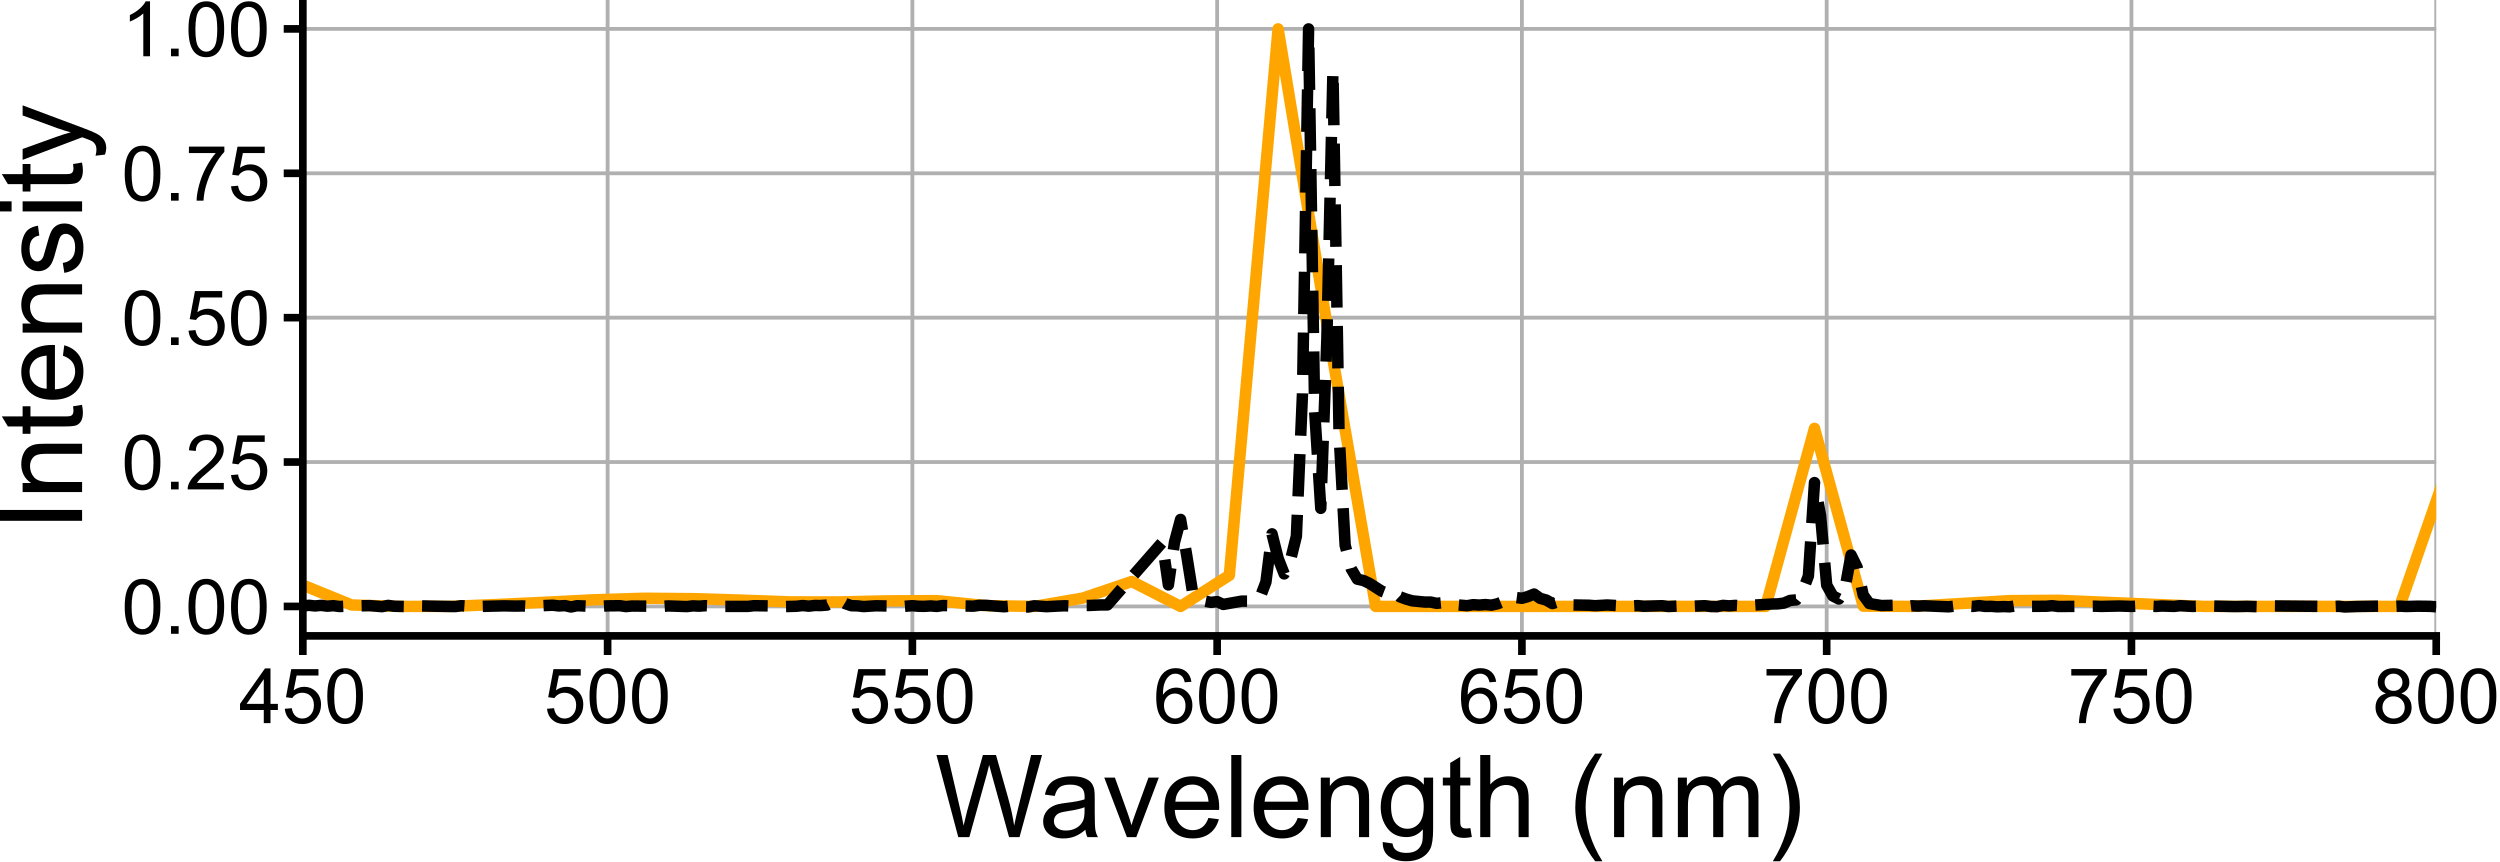
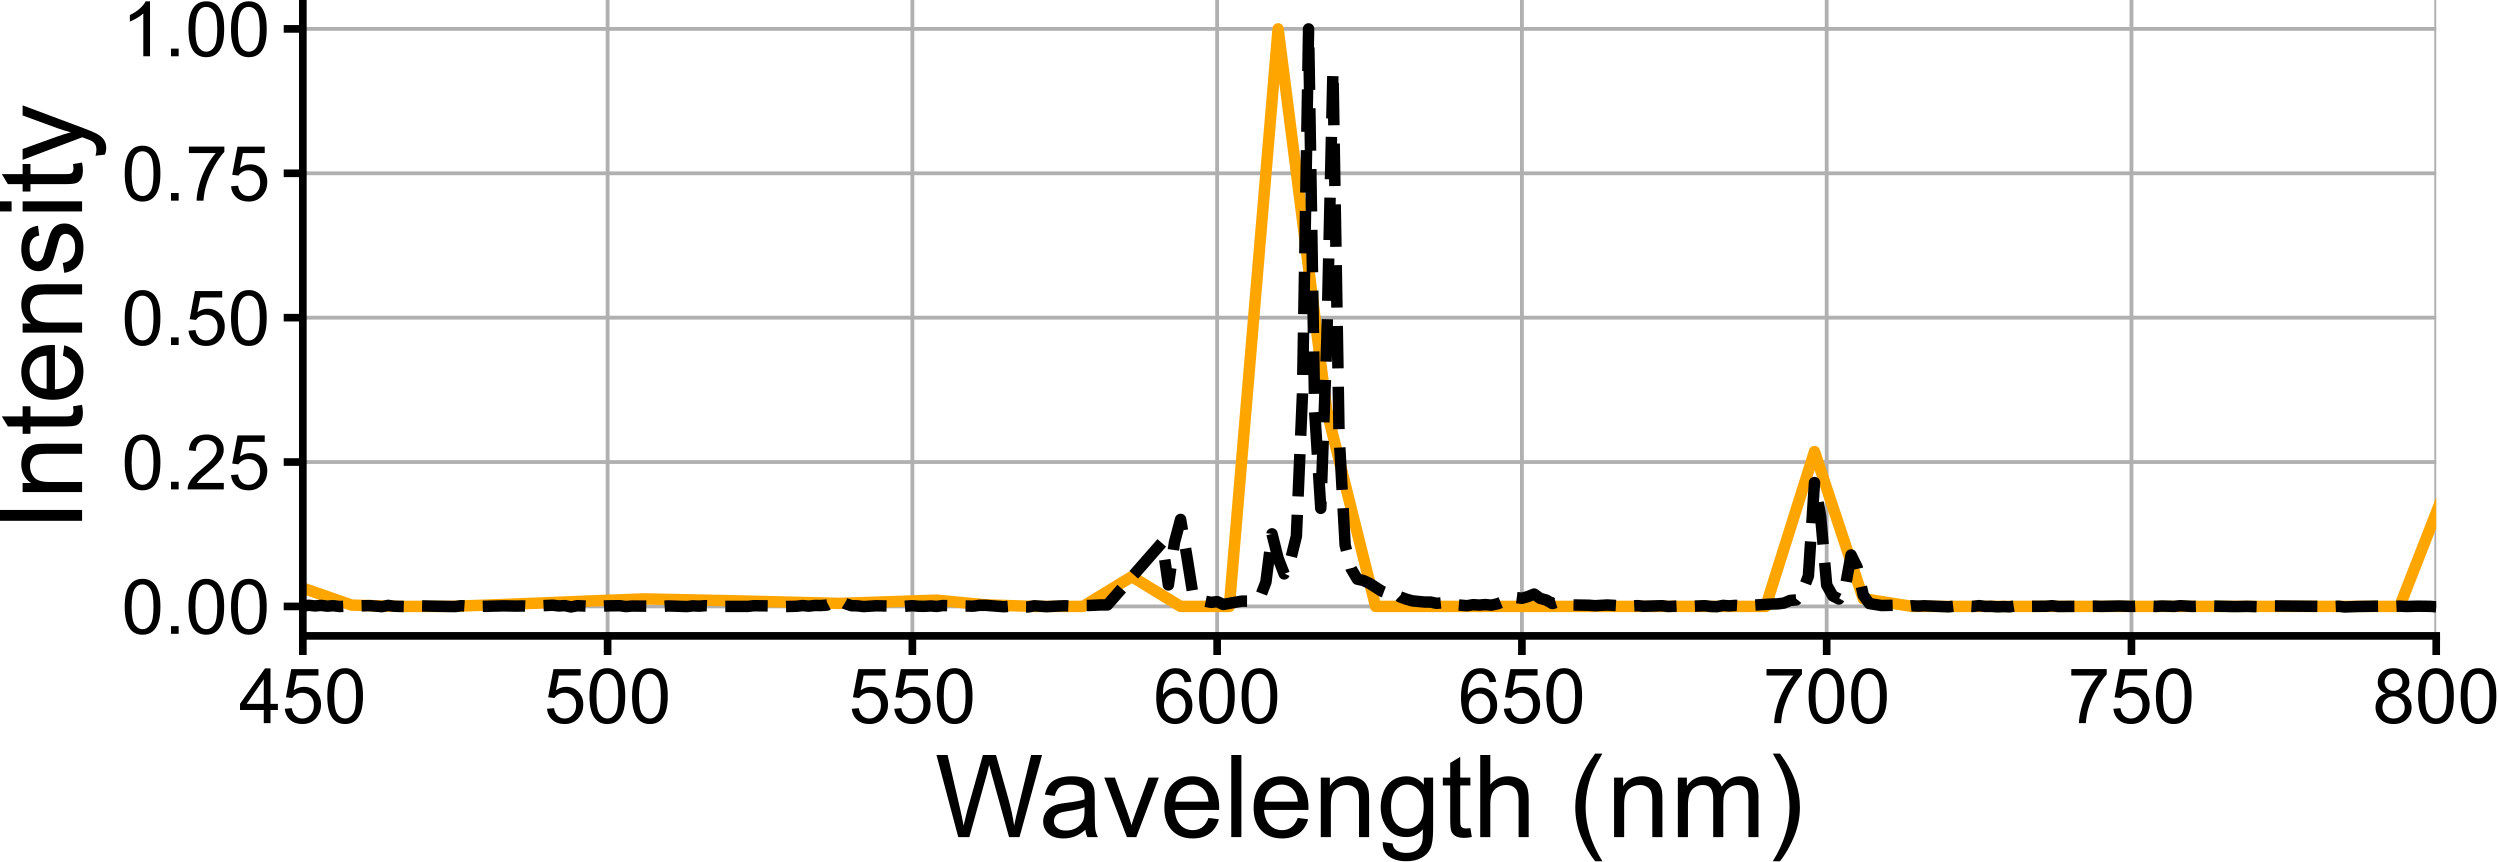
<svg xmlns="http://www.w3.org/2000/svg" xmlns:xlink="http://www.w3.org/1999/xlink" width="653.892pt" height="225.264pt" viewBox="0 0 653.892 225.264" version="1.1">
  <defs>
    <style type="text/css">*{stroke-linejoin: round; stroke-linecap: butt}</style>
  </defs>
  <g id="figure_1">
    <g id="patch_1">
      <path d="M 0 225.264  L 653.892 225.264  L 653.892 0  L 0 0  L 0 225.264  z " style="fill: none" />
    </g>
    <g id="axes_1">
      <g id="patch_2">
        <path d="M 79.209 166.32  L 637.209 166.32  L 637.209 0  L 79.209 0  L 79.209 166.32  z " style="fill: none" />
      </g>
      <g id="matplotlib.axis_1">
        <g id="xtick_1">
          <g id="line2d_1">
-             <path d="M 79.209 166.32  L 79.209 0  " clip-path="url(#p931c3be7c0)" style="fill: none; stroke: #b0b0b0; stroke-linecap: square" />
+             <path d="M 79.209 166.32  L 79.209 0  " clip-path="url(#p9543f2bf93)" style="fill: none; stroke: #b0b0b0; stroke-linecap: square" />
          </g>
          <g id="line2d_2">
            <defs>
-               <path id="m9db289b95d" d="M 0 0  L 0 5  " style="stroke: #000000; stroke-width: 2" />
+               <path id="m230156e167" d="M 0 0  L 0 5  " style="stroke: #000000; stroke-width: 2" />
            </defs>
            <g>
-               <use xlink:href="#m9db289b95d" x="79.209" y="166.32" style="stroke: #000000; stroke-width: 2" />
+               <use xlink:href="#m230156e167" x="79.209" y="166.32" style="stroke: #000000; stroke-width: 2" />
            </g>
          </g>
          <g id="text_1">
            <g transform="translate(62.52656 189.1356) scale(0.2 -0.2)">
              <defs>
                <path id="ArialMT-34" d="M 2069 0  L 2069 1097  L 81 1097  L 81 1613  L 2172 4581  L 2631 4581  L 2631 1613  L 3250 1613  L 3250 1097  L 2631 1097  L 2631 0  L 2069 0  z M 2069 1613  L 2069 3678  L 634 1613  L 2069 1613  z " transform="scale(0.015625)" />
                <path id="ArialMT-35" d="M 266 1200  L 856 1250  Q 922 819 1161 601  Q 1400 384 1738 384  Q 2144 384 2425 690  Q 2706 997 2706 1503  Q 2706 1984 2436 2262  Q 2166 2541 1728 2541  Q 1456 2541 1237 2417  Q 1019 2294 894 2097  L 366 2166  L 809 4519  L 3088 4519  L 3088 3981  L 1259 3981  L 1013 2750  Q 1425 3038 1878 3038  Q 2478 3038 2890 2622  Q 3303 2206 3303 1553  Q 3303 931 2941 478  Q 2500 -78 1738 -78  Q 1113 -78 717 272  Q 322 622 266 1200  z " transform="scale(0.015625)" />
                <path id="ArialMT-30" d="M 266 2259  Q 266 3072 433 3567  Q 600 4063 929 4331  Q 1259 4600 1759 4600  Q 2128 4600 2406 4451  Q 2684 4303 2865 4023  Q 3047 3744 3150 3342  Q 3253 2941 3253 2259  Q 3253 1453 3087 958  Q 2922 463 2592 192  Q 2263 -78 1759 -78  Q 1097 -78 719 397  Q 266 969 266 2259  z M 844 2259  Q 844 1131 1108 757  Q 1372 384 1759 384  Q 2147 384 2411 759  Q 2675 1134 2675 2259  Q 2675 3391 2411 3762  Q 2147 4134 1753 4134  Q 1366 4134 1134 3806  Q 844 3388 844 2259  z " transform="scale(0.015625)" />
              </defs>
              <use xlink:href="#ArialMT-34" />
              <use xlink:href="#ArialMT-35" x="55.615" />
              <use xlink:href="#ArialMT-30" x="111.23" />
            </g>
          </g>
        </g>
        <g id="xtick_2">
          <g id="line2d_3">
-             <path d="M 158.924 166.32  L 158.924 0  " clip-path="url(#p931c3be7c0)" style="fill: none; stroke: #b0b0b0; stroke-linecap: square" />
+             <path d="M 158.924 166.32  L 158.924 0  " clip-path="url(#p9543f2bf93)" style="fill: none; stroke: #b0b0b0; stroke-linecap: square" />
          </g>
          <g id="line2d_4">
            <g>
-               <use xlink:href="#m9db289b95d" x="158.924" y="166.32" style="stroke: #000000; stroke-width: 2" />
+               <use xlink:href="#m230156e167" x="158.924" y="166.32" style="stroke: #000000; stroke-width: 2" />
            </g>
          </g>
          <g id="text_2">
            <g transform="translate(142.2408 189.1356) scale(0.2 -0.2)">
              <use xlink:href="#ArialMT-35" />
              <use xlink:href="#ArialMT-30" x="55.615" />
              <use xlink:href="#ArialMT-30" x="111.23" />
            </g>
          </g>
        </g>
        <g id="xtick_3">
          <g id="line2d_5">
-             <path d="M 238.638 166.32  L 238.638 0  " clip-path="url(#p931c3be7c0)" style="fill: none; stroke: #b0b0b0; stroke-linecap: square" />
+             <path d="M 238.638 166.32  L 238.638 0  " clip-path="url(#p9543f2bf93)" style="fill: none; stroke: #b0b0b0; stroke-linecap: square" />
          </g>
          <g id="line2d_6">
            <g>
-               <use xlink:href="#m9db289b95d" x="238.638" y="166.32" style="stroke: #000000; stroke-width: 2" />
+               <use xlink:href="#m230156e167" x="238.638" y="166.32" style="stroke: #000000; stroke-width: 2" />
            </g>
          </g>
          <g id="text_3">
            <g transform="translate(221.9551 189.1356) scale(0.2 -0.2)">
              <use xlink:href="#ArialMT-35" />
              <use xlink:href="#ArialMT-35" x="55.615" />
              <use xlink:href="#ArialMT-30" x="111.23" />
            </g>
          </g>
        </g>
        <g id="xtick_4">
          <g id="line2d_7">
-             <path d="M 318.352 166.32  L 318.352 0  " clip-path="url(#p931c3be7c0)" style="fill: none; stroke: #b0b0b0; stroke-linecap: square" />
+             <path d="M 318.352 166.32  L 318.352 0  " clip-path="url(#p9543f2bf93)" style="fill: none; stroke: #b0b0b0; stroke-linecap: square" />
          </g>
          <g id="line2d_8">
            <g>
-               <use xlink:href="#m9db289b95d" x="318.352" y="166.32" style="stroke: #000000; stroke-width: 2" />
+               <use xlink:href="#m230156e167" x="318.352" y="166.32" style="stroke: #000000; stroke-width: 2" />
            </g>
          </g>
          <g id="text_4">
            <g transform="translate(301.6694 189.1356) scale(0.2 -0.2)">
              <defs>
                <path id="ArialMT-36" d="M 3184 3459  L 2625 3416  Q 2550 3747 2413 3897  Q 2184 4138 1850 4138  Q 1581 4138 1378 3988  Q 1113 3794 959 3422  Q 806 3050 800 2363  Q 1003 2672 1297 2822  Q 1591 2972 1913 2972  Q 2475 2972 2870 2558  Q 3266 2144 3266 1488  Q 3266 1056 3080 686  Q 2894 316 2569 119  Q 2244 -78 1831 -78  Q 1128 -78 684 439  Q 241 956 241 2144  Q 241 3472 731 4075  Q 1159 4600 1884 4600  Q 2425 4600 2770 4297  Q 3116 3994 3184 3459  z M 888 1484  Q 888 1194 1011 928  Q 1134 663 1356 523  Q 1578 384 1822 384  Q 2178 384 2434 671  Q 2691 959 2691 1453  Q 2691 1928 2437 2201  Q 2184 2475 1800 2475  Q 1419 2475 1153 2201  Q 888 1928 888 1484  z " transform="scale(0.015625)" />
              </defs>
              <use xlink:href="#ArialMT-36" />
              <use xlink:href="#ArialMT-30" x="55.615" />
              <use xlink:href="#ArialMT-30" x="111.23" />
            </g>
          </g>
        </g>
        <g id="xtick_5">
          <g id="line2d_9">
-             <path d="M 398.067 166.32  L 398.067 0  " clip-path="url(#p931c3be7c0)" style="fill: none; stroke: #b0b0b0; stroke-linecap: square" />
+             <path d="M 398.067 166.32  L 398.067 0  " clip-path="url(#p9543f2bf93)" style="fill: none; stroke: #b0b0b0; stroke-linecap: square" />
          </g>
          <g id="line2d_10">
            <g>
-               <use xlink:href="#m9db289b95d" x="398.067" y="166.32" style="stroke: #000000; stroke-width: 2" />
+               <use xlink:href="#m230156e167" x="398.067" y="166.32" style="stroke: #000000; stroke-width: 2" />
            </g>
          </g>
          <g id="text_5">
            <g transform="translate(381.3837 189.1356) scale(0.2 -0.2)">
              <use xlink:href="#ArialMT-36" />
              <use xlink:href="#ArialMT-35" x="55.615" />
              <use xlink:href="#ArialMT-30" x="111.23" />
            </g>
          </g>
        </g>
        <g id="xtick_6">
          <g id="line2d_11">
-             <path d="M 477.781 166.32  L 477.781 0  " clip-path="url(#p931c3be7c0)" style="fill: none; stroke: #b0b0b0; stroke-linecap: square" />
+             <path d="M 477.781 166.32  L 477.781 0  " clip-path="url(#p9543f2bf93)" style="fill: none; stroke: #b0b0b0; stroke-linecap: square" />
          </g>
          <g id="line2d_12">
            <g>
-               <use xlink:href="#m9db289b95d" x="477.781" y="166.32" style="stroke: #000000; stroke-width: 2" />
+               <use xlink:href="#m230156e167" x="477.781" y="166.32" style="stroke: #000000; stroke-width: 2" />
            </g>
          </g>
          <g id="text_6">
            <g transform="translate(461.098 189.1356) scale(0.2 -0.2)">
              <defs>
                <path id="ArialMT-37" d="M 303 3981  L 303 4522  L 3269 4522  L 3269 4084  Q 2831 3619 2401 2847  Q 1972 2075 1738 1259  Q 1569 684 1522 0  L 944 0  Q 953 541 1156 1306  Q 1359 2072 1739 2783  Q 2119 3494 2547 3981  L 303 3981  z " transform="scale(0.015625)" />
              </defs>
              <use xlink:href="#ArialMT-37" />
              <use xlink:href="#ArialMT-30" x="55.615" />
              <use xlink:href="#ArialMT-30" x="111.23" />
            </g>
          </g>
        </g>
        <g id="xtick_7">
          <g id="line2d_13">
-             <path d="M 557.495 166.32  L 557.495 0  " clip-path="url(#p931c3be7c0)" style="fill: none; stroke: #b0b0b0; stroke-linecap: square" />
+             <path d="M 557.495 166.32  L 557.495 0  " clip-path="url(#p9543f2bf93)" style="fill: none; stroke: #b0b0b0; stroke-linecap: square" />
          </g>
          <g id="line2d_14">
            <g>
-               <use xlink:href="#m9db289b95d" x="557.495" y="166.32" style="stroke: #000000; stroke-width: 2" />
+               <use xlink:href="#m230156e167" x="557.495" y="166.32" style="stroke: #000000; stroke-width: 2" />
            </g>
          </g>
          <g id="text_7">
            <g transform="translate(540.8123 189.1356) scale(0.2 -0.2)">
              <use xlink:href="#ArialMT-37" />
              <use xlink:href="#ArialMT-35" x="55.615" />
              <use xlink:href="#ArialMT-30" x="111.23" />
            </g>
          </g>
        </g>
        <g id="xtick_8">
          <g id="line2d_15">
-             <path d="M 637.209 166.32  L 637.209 0  " clip-path="url(#p931c3be7c0)" style="fill: none; stroke: #b0b0b0; stroke-linecap: square" />
+             <path d="M 637.209 166.32  L 637.209 0  " clip-path="url(#p9543f2bf93)" style="fill: none; stroke: #b0b0b0; stroke-linecap: square" />
          </g>
          <g id="line2d_16">
            <g>
-               <use xlink:href="#m9db289b95d" x="637.209" y="166.32" style="stroke: #000000; stroke-width: 2" />
+               <use xlink:href="#m230156e167" x="637.209" y="166.32" style="stroke: #000000; stroke-width: 2" />
            </g>
          </g>
          <g id="text_8">
            <g transform="translate(620.5266 189.1356) scale(0.2 -0.2)">
              <defs>
                <path id="ArialMT-38" d="M 1131 2484  Q 781 2613 612 2850  Q 444 3088 444 3419  Q 444 3919 803 4259  Q 1163 4600 1759 4600  Q 2359 4600 2725 4251  Q 3091 3903 3091 3403  Q 3091 3084 2923 2848  Q 2756 2613 2416 2484  Q 2838 2347 3058 2040  Q 3278 1734 3278 1309  Q 3278 722 2862 322  Q 2447 -78 1769 -78  Q 1091 -78 675 323  Q 259 725 259 1325  Q 259 1772 486 2073  Q 713 2375 1131 2484  z M 1019 3438  Q 1019 3113 1228 2906  Q 1438 2700 1772 2700  Q 2097 2700 2305 2904  Q 2513 3109 2513 3406  Q 2513 3716 2298 3927  Q 2084 4138 1766 4138  Q 1444 4138 1231 3931  Q 1019 3725 1019 3438  z M 838 1322  Q 838 1081 952 856  Q 1066 631 1291 507  Q 1516 384 1775 384  Q 2178 384 2440 643  Q 2703 903 2703 1303  Q 2703 1709 2433 1975  Q 2163 2241 1756 2241  Q 1359 2241 1098 1978  Q 838 1716 838 1322  z " transform="scale(0.015625)" />
              </defs>
              <use xlink:href="#ArialMT-38" />
              <use xlink:href="#ArialMT-30" x="55.615" />
              <use xlink:href="#ArialMT-30" x="111.23" />
            </g>
          </g>
        </g>
        <g id="text_9">
          <g transform="translate(244.5727 218.9497) scale(0.3 -0.3)">
            <defs>
              <path id="ArialMT-57" d="M 1294 0  L 78 4581  L 700 4581  L 1397 1578  Q 1509 1106 1591 641  Q 1766 1375 1797 1488  L 2669 4581  L 3400 4581  L 4056 2263  Q 4303 1400 4413 641  Q 4500 1075 4641 1638  L 5359 4581  L 5969 4581  L 4713 0  L 4128 0  L 3163 3491  Q 3041 3928 3019 4028  Q 2947 3713 2884 3491  L 1913 0  L 1294 0  z " transform="scale(0.015625)" />
              <path id="ArialMT-61" d="M 2588 409  Q 2275 144 1986 34  Q 1697 -75 1366 -75  Q 819 -75 525 192  Q 231 459 231 875  Q 231 1119 342 1320  Q 453 1522 633 1644  Q 813 1766 1038 1828  Q 1203 1872 1538 1913  Q 2219 1994 2541 2106  Q 2544 2222 2544 2253  Q 2544 2597 2384 2738  Q 2169 2928 1744 2928  Q 1347 2928 1158 2789  Q 969 2650 878 2297  L 328 2372  Q 403 2725 575 2942  Q 747 3159 1072 3276  Q 1397 3394 1825 3394  Q 2250 3394 2515 3294  Q 2781 3194 2906 3042  Q 3031 2891 3081 2659  Q 3109 2516 3109 2141  L 3109 1391  Q 3109 606 3145 398  Q 3181 191 3288 0  L 2700 0  Q 2613 175 2588 409  z M 2541 1666  Q 2234 1541 1622 1453  Q 1275 1403 1131 1340  Q 988 1278 909 1158  Q 831 1038 831 891  Q 831 666 1001 516  Q 1172 366 1500 366  Q 1825 366 2078 508  Q 2331 650 2450 897  Q 2541 1088 2541 1459  L 2541 1666  z " transform="scale(0.015625)" />
              <path id="ArialMT-76" d="M 1344 0  L 81 3319  L 675 3319  L 1388 1331  Q 1503 1009 1600 663  Q 1675 925 1809 1294  L 2547 3319  L 3125 3319  L 1869 0  L 1344 0  z " transform="scale(0.015625)" />
              <path id="ArialMT-65" d="M 2694 1069  L 3275 997  Q 3138 488 2766 206  Q 2394 -75 1816 -75  Q 1088 -75 661 373  Q 234 822 234 1631  Q 234 2469 665 2931  Q 1097 3394 1784 3394  Q 2450 3394 2872 2941  Q 3294 2488 3294 1666  Q 3294 1616 3291 1516  L 816 1516  Q 847 969 1125 678  Q 1403 388 1819 388  Q 2128 388 2347 550  Q 2566 713 2694 1069  z M 847 1978  L 2700 1978  Q 2663 2397 2488 2606  Q 2219 2931 1791 2931  Q 1403 2931 1139 2672  Q 875 2413 847 1978  z " transform="scale(0.015625)" />
              <path id="ArialMT-6c" d="M 409 0  L 409 4581  L 972 4581  L 972 0  L 409 0  z " transform="scale(0.015625)" />
              <path id="ArialMT-6e" d="M 422 0  L 422 3319  L 928 3319  L 928 2847  Q 1294 3394 1984 3394  Q 2284 3394 2536 3286  Q 2788 3178 2913 3003  Q 3038 2828 3088 2588  Q 3119 2431 3119 2041  L 3119 0  L 2556 0  L 2556 2019  Q 2556 2363 2490 2533  Q 2425 2703 2258 2804  Q 2091 2906 1866 2906  Q 1506 2906 1245 2678  Q 984 2450 984 1813  L 984 0  L 422 0  z " transform="scale(0.015625)" />
              <path id="ArialMT-67" d="M 319 -275  L 866 -356  Q 900 -609 1056 -725  Q 1266 -881 1628 -881  Q 2019 -881 2231 -725  Q 2444 -569 2519 -288  Q 2563 -116 2559 434  Q 2191 0 1641 0  Q 956 0 581 494  Q 206 988 206 1678  Q 206 2153 378 2554  Q 550 2956 876 3175  Q 1203 3394 1644 3394  Q 2231 3394 2613 2919  L 2613 3319  L 3131 3319  L 3131 450  Q 3131 -325 2973 -648  Q 2816 -972 2473 -1159  Q 2131 -1347 1631 -1347  Q 1038 -1347 672 -1080  Q 306 -813 319 -275  z M 784 1719  Q 784 1066 1043 766  Q 1303 466 1694 466  Q 2081 466 2343 764  Q 2606 1063 2606 1700  Q 2606 2309 2336 2618  Q 2066 2928 1684 2928  Q 1309 2928 1046 2623  Q 784 2319 784 1719  z " transform="scale(0.015625)" />
              <path id="ArialMT-74" d="M 1650 503  L 1731 6  Q 1494 -44 1306 -44  Q 1000 -44 831 53  Q 663 150 594 308  Q 525 466 525 972  L 525 2881  L 113 2881  L 113 3319  L 525 3319  L 525 4141  L 1084 4478  L 1084 3319  L 1650 3319  L 1650 2881  L 1084 2881  L 1084 941  Q 1084 700 1114 631  Q 1144 563 1211 522  Q 1278 481 1403 481  Q 1497 481 1650 503  z " transform="scale(0.015625)" />
              <path id="ArialMT-68" d="M 422 0  L 422 4581  L 984 4581  L 984 2938  Q 1378 3394 1978 3394  Q 2347 3394 2619 3248  Q 2891 3103 3008 2847  Q 3125 2591 3125 2103  L 3125 0  L 2563 0  L 2563 2103  Q 2563 2525 2380 2717  Q 2197 2909 1863 2909  Q 1613 2909 1392 2779  Q 1172 2650 1078 2428  Q 984 2206 984 1816  L 984 0  L 422 0  z " transform="scale(0.015625)" />
              <path id="ArialMT-20" transform="scale(0.015625)" />
              <path id="ArialMT-28" d="M 1497 -1347  Q 1031 -759 709 28  Q 388 816 388 1659  Q 388 2403 628 3084  Q 909 3875 1497 4659  L 1900 4659  Q 1522 4009 1400 3731  Q 1209 3300 1100 2831  Q 966 2247 966 1656  Q 966 153 1900 -1347  L 1497 -1347  z " transform="scale(0.015625)" />
              <path id="ArialMT-6d" d="M 422 0  L 422 3319  L 925 3319  L 925 2853  Q 1081 3097 1340 3245  Q 1600 3394 1931 3394  Q 2300 3394 2536 3241  Q 2772 3088 2869 2813  Q 3263 3394 3894 3394  Q 4388 3394 4653 3120  Q 4919 2847 4919 2278  L 4919 0  L 4359 0  L 4359 2091  Q 4359 2428 4304 2576  Q 4250 2725 4106 2815  Q 3963 2906 3769 2906  Q 3419 2906 3187 2673  Q 2956 2441 2956 1928  L 2956 0  L 2394 0  L 2394 2156  Q 2394 2531 2256 2718  Q 2119 2906 1806 2906  Q 1569 2906 1367 2781  Q 1166 2656 1075 2415  Q 984 2175 984 1722  L 984 0  L 422 0  z " transform="scale(0.015625)" />
              <path id="ArialMT-29" d="M 791 -1347  L 388 -1347  Q 1322 153 1322 1656  Q 1322 2244 1188 2822  Q 1081 3291 891 3722  Q 769 4003 388 4659  L 791 4659  Q 1378 3875 1659 3084  Q 1900 2403 1900 1659  Q 1900 816 1576 28  Q 1253 -759 791 -1347  z " transform="scale(0.015625)" />
            </defs>
            <use xlink:href="#ArialMT-57" />
            <use xlink:href="#ArialMT-61" x="90.635" />
            <use xlink:href="#ArialMT-76" x="146.25" />
            <use xlink:href="#ArialMT-65" x="196.25" />
            <use xlink:href="#ArialMT-6c" x="251.865" />
            <use xlink:href="#ArialMT-65" x="274.082" />
            <use xlink:href="#ArialMT-6e" x="329.697" />
            <use xlink:href="#ArialMT-67" x="385.312" />
            <use xlink:href="#ArialMT-74" x="440.928" />
            <use xlink:href="#ArialMT-68" x="468.711" />
            <use xlink:href="#ArialMT-20" x="524.326" />
            <use xlink:href="#ArialMT-28" x="552.109" />
            <use xlink:href="#ArialMT-6e" x="585.41" />
            <use xlink:href="#ArialMT-6d" x="641.025" />
            <use xlink:href="#ArialMT-29" x="724.326" />
          </g>
        </g>
      </g>
      <g id="matplotlib.axis_2">
        <g id="ytick_1">
          <g id="line2d_17">
-             <path d="M 79.209 158.614  L 637.209 158.614  " clip-path="url(#p931c3be7c0)" style="fill: none; stroke: #b0b0b0; stroke-linecap: square" />
+             <path d="M 79.209 158.614  L 637.209 158.614  " clip-path="url(#p9543f2bf93)" style="fill: none; stroke: #b0b0b0; stroke-linecap: square" />
          </g>
          <g id="line2d_18">
            <defs>
-               <path id="mef9a1220d8" d="M 0 0  L -5 0  " style="stroke: #000000; stroke-width: 2" />
+               <path id="ma93a1e1697" d="M 0 0  L -5 0  " style="stroke: #000000; stroke-width: 2" />
            </defs>
            <g>
-               <use xlink:href="#mef9a1220d8" x="79.209" y="158.614" style="stroke: #000000; stroke-width: 2" />
+               <use xlink:href="#ma93a1e1697" x="79.209" y="158.614" style="stroke: #000000; stroke-width: 2" />
            </g>
          </g>
          <g id="text_10">
            <g transform="translate(31.7875 165.7718) scale(0.2 -0.2)">
              <defs>
                <path id="ArialMT-2e" d="M 581 0  L 581 641  L 1222 641  L 1222 0  L 581 0  z " transform="scale(0.015625)" />
              </defs>
              <use xlink:href="#ArialMT-30" />
              <use xlink:href="#ArialMT-2e" x="55.615" />
              <use xlink:href="#ArialMT-30" x="83.398" />
              <use xlink:href="#ArialMT-30" x="139.014" />
            </g>
          </g>
        </g>
        <g id="ytick_2">
          <g id="line2d_19">
-             <path d="M 79.209 120.851  L 637.209 120.851  " clip-path="url(#p931c3be7c0)" style="fill: none; stroke: #b0b0b0; stroke-linecap: square" />
+             <path d="M 79.209 120.851  L 637.209 120.851  " clip-path="url(#p9543f2bf93)" style="fill: none; stroke: #b0b0b0; stroke-linecap: square" />
          </g>
          <g id="line2d_20">
            <g>
-               <use xlink:href="#mef9a1220d8" x="79.209" y="120.851" style="stroke: #000000; stroke-width: 2" />
+               <use xlink:href="#ma93a1e1697" x="79.209" y="120.851" style="stroke: #000000; stroke-width: 2" />
            </g>
          </g>
          <g id="text_11">
            <g transform="translate(31.7875 128.0083) scale(0.2 -0.2)">
              <defs>
                <path id="ArialMT-32" d="M 3222 541  L 3222 0  L 194 0  Q 188 203 259 391  Q 375 700 629 1000  Q 884 1300 1366 1694  Q 2113 2306 2375 2664  Q 2638 3022 2638 3341  Q 2638 3675 2398 3904  Q 2159 4134 1775 4134  Q 1369 4134 1125 3890  Q 881 3647 878 3216  L 300 3275  Q 359 3922 746 4261  Q 1134 4600 1788 4600  Q 2447 4600 2831 4234  Q 3216 3869 3216 3328  Q 3216 3053 3103 2787  Q 2991 2522 2730 2228  Q 2469 1934 1863 1422  Q 1356 997 1212 845  Q 1069 694 975 541  L 3222 541  z " transform="scale(0.015625)" />
              </defs>
              <use xlink:href="#ArialMT-30" />
              <use xlink:href="#ArialMT-2e" x="55.615" />
              <use xlink:href="#ArialMT-32" x="83.398" />
              <use xlink:href="#ArialMT-35" x="139.014" />
            </g>
          </g>
        </g>
        <g id="ytick_3">
          <g id="line2d_21">
-             <path d="M 79.209 83.087  L 637.209 83.087  " clip-path="url(#p931c3be7c0)" style="fill: none; stroke: #b0b0b0; stroke-linecap: square" />
+             <path d="M 79.209 83.087  L 637.209 83.087  " clip-path="url(#p9543f2bf93)" style="fill: none; stroke: #b0b0b0; stroke-linecap: square" />
          </g>
          <g id="line2d_22">
            <g>
-               <use xlink:href="#mef9a1220d8" x="79.209" y="83.087" style="stroke: #000000; stroke-width: 2" />
+               <use xlink:href="#ma93a1e1697" x="79.209" y="83.087" style="stroke: #000000; stroke-width: 2" />
            </g>
          </g>
          <g id="text_12">
            <g transform="translate(31.7875 90.24482) scale(0.2 -0.2)">
              <use xlink:href="#ArialMT-30" />
              <use xlink:href="#ArialMT-2e" x="55.615" />
              <use xlink:href="#ArialMT-35" x="83.398" />
              <use xlink:href="#ArialMT-30" x="139.014" />
            </g>
          </g>
        </g>
        <g id="ytick_4">
          <g id="line2d_23">
-             <path d="M 79.209 45.324  L 637.209 45.324  " clip-path="url(#p931c3be7c0)" style="fill: none; stroke: #b0b0b0; stroke-linecap: square" />
+             <path d="M 79.209 45.324  L 637.209 45.324  " clip-path="url(#p9543f2bf93)" style="fill: none; stroke: #b0b0b0; stroke-linecap: square" />
          </g>
          <g id="line2d_24">
            <g>
-               <use xlink:href="#mef9a1220d8" x="79.209" y="45.324" style="stroke: #000000; stroke-width: 2" />
+               <use xlink:href="#ma93a1e1697" x="79.209" y="45.324" style="stroke: #000000; stroke-width: 2" />
            </g>
          </g>
          <g id="text_13">
            <g transform="translate(31.7875 52.48132) scale(0.2 -0.2)">
              <use xlink:href="#ArialMT-30" />
              <use xlink:href="#ArialMT-2e" x="55.615" />
              <use xlink:href="#ArialMT-37" x="83.398" />
              <use xlink:href="#ArialMT-35" x="139.014" />
            </g>
          </g>
        </g>
        <g id="ytick_5">
          <g id="line2d_25">
-             <path d="M 79.209 7.56  L 637.209 7.56  " clip-path="url(#p931c3be7c0)" style="fill: none; stroke: #b0b0b0; stroke-linecap: square" />
+             <path d="M 79.209 7.56  L 637.209 7.56  " clip-path="url(#p9543f2bf93)" style="fill: none; stroke: #b0b0b0; stroke-linecap: square" />
          </g>
          <g id="line2d_26">
            <g>
-               <use xlink:href="#mef9a1220d8" x="79.209" y="7.56" style="stroke: #000000; stroke-width: 2" />
+               <use xlink:href="#ma93a1e1697" x="79.209" y="7.56" style="stroke: #000000; stroke-width: 2" />
            </g>
          </g>
          <g id="text_14">
            <g transform="translate(31.7875 14.71781) scale(0.2 -0.2)">
              <defs>
                <path id="ArialMT-31" d="M 2384 0  L 1822 0  L 1822 3584  Q 1619 3391 1289 3197  Q 959 3003 697 2906  L 697 3450  Q 1169 3672 1522 3987  Q 1875 4303 2022 4600  L 2384 4600  L 2384 0  z " transform="scale(0.015625)" />
              </defs>
              <use xlink:href="#ArialMT-31" />
              <use xlink:href="#ArialMT-2e" x="55.615" />
              <use xlink:href="#ArialMT-30" x="83.398" />
              <use xlink:href="#ArialMT-30" x="139.014" />
            </g>
          </g>
        </g>
        <g id="text_15">
          <g transform="translate(21.47344 139.0186) rotate(-90) scale(0.3 -0.3)">
            <defs>
              <path id="ArialMT-49" d="M 597 0  L 597 4581  L 1203 4581  L 1203 0  L 597 0  z " transform="scale(0.015625)" />
              <path id="ArialMT-73" d="M 197 991  L 753 1078  Q 800 744 1014 566  Q 1228 388 1613 388  Q 2000 388 2187 545  Q 2375 703 2375 916  Q 2375 1106 2209 1216  Q 2094 1291 1634 1406  Q 1016 1563 777 1677  Q 538 1791 414 1992  Q 291 2194 291 2438  Q 291 2659 392 2848  Q 494 3038 669 3163  Q 800 3259 1026 3326  Q 1253 3394 1513 3394  Q 1903 3394 2198 3281  Q 2494 3169 2634 2976  Q 2775 2784 2828 2463  L 2278 2388  Q 2241 2644 2061 2787  Q 1881 2931 1553 2931  Q 1166 2931 1000 2803  Q 834 2675 834 2503  Q 834 2394 903 2306  Q 972 2216 1119 2156  Q 1203 2125 1616 2013  Q 2213 1853 2448 1751  Q 2684 1650 2818 1456  Q 2953 1263 2953 975  Q 2953 694 2789 445  Q 2625 197 2315 61  Q 2006 -75 1616 -75  Q 969 -75 630 194  Q 291 463 197 991  z " transform="scale(0.015625)" />
              <path id="ArialMT-69" d="M 425 3934  L 425 4581  L 988 4581  L 988 3934  L 425 3934  z M 425 0  L 425 3319  L 988 3319  L 988 0  L 425 0  z " transform="scale(0.015625)" />
              <path id="ArialMT-79" d="M 397 -1278  L 334 -750  Q 519 -800 656 -800  Q 844 -800 956 -737  Q 1069 -675 1141 -563  Q 1194 -478 1313 -144  Q 1328 -97 1363 -6  L 103 3319  L 709 3319  L 1400 1397  Q 1534 1031 1641 628  Q 1738 1016 1872 1384  L 2581 3319  L 3144 3319  L 1881 -56  Q 1678 -603 1566 -809  Q 1416 -1088 1222 -1217  Q 1028 -1347 759 -1347  Q 597 -1347 397 -1278  z " transform="scale(0.015625)" />
            </defs>
            <use xlink:href="#ArialMT-49" />
            <use xlink:href="#ArialMT-6e" x="27.783" />
            <use xlink:href="#ArialMT-74" x="83.398" />
            <use xlink:href="#ArialMT-65" x="111.182" />
            <use xlink:href="#ArialMT-6e" x="166.797" />
            <use xlink:href="#ArialMT-73" x="222.412" />
            <use xlink:href="#ArialMT-69" x="272.412" />
            <use xlink:href="#ArialMT-74" x="294.629" />
            <use xlink:href="#ArialMT-79" x="322.412" />
          </g>
        </g>
      </g>
      <g id="line2d_27">
-         <path d="M 79.209 153.041  L 91.964 158.237  L 104.718 158.614  L 117.472 158.614  L 130.227 158.104  L 142.981 157.506  L 155.735 156.863  L 168.489 156.474  L 181.244 156.583  L 193.998 156.965  L 206.752 157.43  L 219.507 157.436  L 232.261 157.157  L 245.015 157.102  L 257.769 158.402  L 270.524 158.614  L 283.278 156.416  L 296.032 152.095  L 308.787 158.614  L 321.541 150.472  L 334.295 7.56  L 347.049 84.722  L 359.804 158.614  L 372.558 158.614  L 385.312 158.614  L 398.067 158.614  L 410.821 158.614  L 423.575 158.614  L 436.329 158.614  L 449.084 158.614  L 461.838 158.614  L 474.592 112.051  L 487.347 158.537  L 500.101 158.614  L 512.855 157.862  L 525.609 157.101  L 538.364 157.01  L 551.118 157.549  L 563.872 158.098  L 576.627 158.614  L 589.381 158.614  L 602.135 158.614  L 614.889 158.614  L 627.644 158.614  L 640.398 121.955  " clip-path="url(#p931c3be7c0)" style="fill: none; stroke: #ffa500; stroke-width: 3; stroke-linecap: square" />
+         <path d="M 79.209 153.821  L 91.964 158.266  L 104.718 158.614  L 117.472 158.614  L 130.227 158.164  L 142.981 157.658  L 155.735 157.129  L 168.489 156.649  L 181.244 156.91  L 193.998 157.186  L 206.752 157.501  L 219.507 157.826  L 232.261 157.399  L 245.015 156.972  L 257.769 158.198  L 270.524 158.614  L 283.278 158.614  L 296.032 150.822  L 308.787 158.614  L 321.541 158.614  L 334.295 7.56  L 347.049 107.488  L 359.804 158.614  L 372.558 158.614  L 385.312 158.614  L 398.067 158.614  L 410.821 158.614  L 423.575 158.614  L 436.329 158.614  L 449.084 158.614  L 461.838 158.614  L 474.592 118.117  L 487.347 156.581  L 500.101 158.614  L 512.855 158.614  L 525.609 158.614  L 538.364 158.614  L 551.118 158.614  L 563.872 158.614  L 576.627 158.614  L 589.381 158.614  L 602.135 158.614  L 614.889 158.614  L 627.644 158.614  L 640.398 125.964  " clip-path="url(#p9543f2bf93)" style="fill: none; stroke: #ffa500; stroke-width: 3; stroke-linecap: square" />
      </g>
      <g id="line2d_28">
-         <path d="M -0.505 158.447  L 1.089 158.593  L 2.684 158.447  L 5.872 158.426  L 7.467 158.572  L 10.655 158.635  L 12.249 158.405  L 15.438 158.426  L 17.032 158.677  L 21.815 158.51  L 23.409 158.656  L 25.004 158.447  L 26.598 158.364  L 28.192 158.531  L 32.975 158.51  L 37.758 158.572  L 39.352 158.447  L 45.729 158.531  L 47.324 158.364  L 52.107 158.635  L 55.295 158.405  L 56.889 158.593  L 58.484 158.656  L 60.078 158.343  L 61.672 158.531  L 64.861 158.343  L 66.455 158.593  L 68.049 158.322  L 69.644 158.531  L 71.238 158.447  L 72.832 158.614  L 74.427 158.426  L 79.209 158.51  L 80.804 158.322  L 82.398 158.489  L 83.992 158.343  L 85.587 158.551  L 87.181 158.426  L 88.775 158.635  L 91.964 158.51  L 96.747 158.405  L 99.935 158.677  L 101.529 158.343  L 103.124 158.572  L 107.907 158.677  L 109.501 158.468  L 114.284 158.572  L 119.067 158.656  L 120.661 158.426  L 123.849 158.656  L 131.821 158.468  L 135.009 158.531  L 136.604 158.489  L 138.198 158.572  L 144.575 158.301  L 146.169 158.489  L 147.764 158.405  L 149.358 158.76  L 150.952 158.426  L 155.735 158.635  L 158.924 158.468  L 162.112 158.426  L 163.707 158.656  L 165.301 158.51  L 173.272 158.593  L 174.867 158.489  L 179.649 158.656  L 181.244 158.468  L 182.838 158.551  L 184.432 158.426  L 189.215 158.614  L 195.592 158.614  L 197.187 158.426  L 201.969 158.489  L 203.564 158.697  L 208.347 158.572  L 209.941 158.385  L 211.535 158.551  L 213.129 158.364  L 214.724 158.385  L 216.318 158.259  L 217.912 157.446  L 219.507 156.925  L 221.101 157.884  L 222.695 158.426  L 224.289 158.468  L 225.884 158.656  L 229.072 158.447  L 233.855 158.531  L 235.449 158.677  L 238.638 158.426  L 240.232 158.572  L 241.827 158.593  L 243.421 158.489  L 245.015 158.614  L 246.609 158.385  L 254.581 158.551  L 256.175 158.322  L 257.769 158.322  L 262.552 158.697  L 265.741 158.447  L 267.335 158.739  L 268.929 158.76  L 270.524 158.447  L 273.712 158.677  L 276.901 158.51  L 278.495 158.447  L 280.089 158.51  L 281.684 158.385  L 284.872 158.364  L 288.061 158.218  L 289.655 158.218  L 304.004 141.846  L 305.598 152.983  L 307.192 141.846  L 308.787 135.861  L 310.381 145.204  L 311.975 155.215  L 313.569 156.466  L 315.164 157.238  L 316.758 157.55  L 318.352 157.363  L 319.947 158.093  L 324.729 157.238  L 327.918 157.238  L 329.512 156.445  L 331.107 152.253  L 332.701 139.636  L 334.295 146.017  L 335.889 150.105  L 337.484 146.706  L 339.078 140.241  L 340.672 103.014  L 342.267 7.56  L 343.861 107.54  L 345.455 132.962  L 347.049 88.666  L 348.644 18.384  L 350.238 113.442  L 351.832 142.597  L 353.427 148.791  L 355.021 151.482  L 356.615 151.836  L 358.209 152.587  L 361.398 154.631  L 362.992 155.235  L 364.587 154.61  L 366.181 156.111  L 367.775 156.695  L 369.369 157.154  L 372.558 157.467  L 374.152 157.467  L 375.747 157.801  L 377.341 157.655  L 378.935 158.176  L 380.529 158.155  L 383.718 158.426  L 385.312 158.155  L 386.907 158.259  L 388.501 158.134  L 390.095 158.28  L 391.689 157.926  L 393.284 157.279  L 394.878 155.924  L 396.472 156.278  L 398.067 156.487  L 399.661 156.028  L 401.255 155.381  L 402.849 156.508  L 404.444 156.946  L 406.038 157.863  L 407.632 157.363  L 410.821 158.218  L 415.604 158.301  L 417.198 158.426  L 420.387 158.239  L 423.575 158.426  L 425.169 158.572  L 428.358 158.405  L 429.952 158.572  L 434.735 158.426  L 436.329 158.635  L 439.518 158.489  L 441.112 158.635  L 445.895 158.426  L 447.489 158.635  L 449.084 158.677  L 450.678 158.343  L 452.272 158.468  L 453.867 158.343  L 457.055 158.531  L 458.649 158.28  L 463.432 157.988  L 465.027 157.947  L 466.621 157.738  L 468.215 157.05  L 469.809 156.904  L 471.404 154.902  L 472.998 150.647  L 474.592 126.226  L 476.187 134.943  L 477.781 153.025  L 479.375 155.861  L 480.969 156.674  L 482.564 153.963  L 484.158 145.162  L 485.752 148.395  L 487.347 155.673  L 488.941 157.863  L 492.129 158.385  L 496.912 158.28  L 498.507 158.656  L 500.101 158.447  L 501.695 158.531  L 503.289 158.447  L 509.667 158.718  L 511.261 158.531  L 512.855 158.593  L 514.449 158.51  L 516.044 158.614  L 517.638 158.405  L 519.232 158.614  L 520.827 158.593  L 522.421 158.718  L 524.015 158.656  L 525.609 158.718  L 527.204 158.468  L 528.798 158.614  L 535.175 158.572  L 536.769 158.426  L 538.364 158.635  L 547.929 158.551  L 549.524 158.614  L 554.307 158.51  L 557.495 158.614  L 560.684 158.468  L 563.872 158.614  L 565.467 158.51  L 568.655 158.614  L 570.249 158.426  L 573.438 158.614  L 578.221 158.51  L 584.598 158.656  L 587.787 158.593  L 590.975 158.697  L 592.569 158.468  L 610.107 158.635  L 611.701 158.572  L 613.295 158.76  L 616.484 158.635  L 622.861 158.531  L 626.049 158.614  L 627.644 158.531  L 629.238 158.635  L 632.427 158.551  L 635.615 158.593  L 637.209 158.718  L 637.209 158.718  " clip-path="url(#p931c3be7c0)" style="fill: none; stroke-dasharray: 11.1,4.8; stroke-dashoffset: 0; stroke: #000000; stroke-width: 3" />
+         <path d="M -0.505 158.447  L 1.089 158.593  L 2.684 158.447  L 5.872 158.426  L 7.467 158.572  L 10.655 158.635  L 12.249 158.405  L 15.438 158.426  L 17.032 158.677  L 21.815 158.51  L 23.409 158.656  L 25.004 158.447  L 26.598 158.364  L 28.192 158.531  L 32.975 158.51  L 37.758 158.572  L 39.352 158.447  L 45.729 158.531  L 47.324 158.364  L 52.107 158.635  L 55.295 158.405  L 56.889 158.593  L 58.484 158.656  L 60.078 158.343  L 61.672 158.531  L 64.861 158.343  L 66.455 158.593  L 68.049 158.322  L 69.644 158.531  L 71.238 158.447  L 72.832 158.614  L 74.427 158.426  L 79.209 158.51  L 80.804 158.322  L 82.398 158.489  L 83.992 158.343  L 85.587 158.551  L 87.181 158.426  L 88.775 158.635  L 91.964 158.51  L 96.747 158.405  L 99.935 158.677  L 101.529 158.343  L 103.124 158.572  L 107.907 158.677  L 109.501 158.468  L 114.284 158.572  L 119.067 158.656  L 120.661 158.426  L 123.849 158.656  L 131.821 158.468  L 135.009 158.531  L 136.604 158.489  L 138.198 158.572  L 144.575 158.301  L 146.169 158.489  L 147.764 158.405  L 149.358 158.76  L 150.952 158.426  L 155.735 158.635  L 158.924 158.468  L 162.112 158.426  L 163.707 158.656  L 165.301 158.51  L 173.272 158.593  L 174.867 158.489  L 179.649 158.656  L 181.244 158.468  L 182.838 158.551  L 184.432 158.426  L 189.215 158.614  L 195.592 158.614  L 197.187 158.426  L 201.969 158.489  L 203.564 158.697  L 208.347 158.572  L 209.941 158.385  L 211.535 158.551  L 213.129 158.364  L 214.724 158.385  L 216.318 158.259  L 217.912 157.446  L 219.507 156.925  L 221.101 157.884  L 222.695 158.426  L 224.289 158.468  L 225.884 158.656  L 229.072 158.447  L 233.855 158.531  L 235.449 158.677  L 238.638 158.426  L 240.232 158.572  L 241.827 158.593  L 243.421 158.489  L 245.015 158.614  L 246.609 158.385  L 254.581 158.551  L 256.175 158.322  L 257.769 158.322  L 262.552 158.697  L 265.741 158.447  L 267.335 158.739  L 268.929 158.76  L 270.524 158.447  L 273.712 158.677  L 276.901 158.51  L 278.495 158.447  L 280.089 158.51  L 281.684 158.385  L 284.872 158.364  L 288.061 158.218  L 289.655 158.218  L 304.004 141.846  L 305.598 152.983  L 307.192 141.846  L 308.787 135.861  L 310.381 145.204  L 311.975 155.215  L 313.569 156.466  L 315.164 157.238  L 316.758 157.55  L 318.352 157.363  L 319.947 158.093  L 324.729 157.238  L 327.918 157.238  L 329.512 156.445  L 331.107 152.253  L 332.701 139.636  L 334.295 146.017  L 335.889 150.105  L 337.484 146.706  L 339.078 140.241  L 340.672 103.014  L 342.267 7.56  L 343.861 107.54  L 345.455 132.962  L 347.049 88.666  L 348.644 18.384  L 350.238 113.442  L 351.832 142.597  L 353.427 148.791  L 355.021 151.482  L 356.615 151.836  L 358.209 152.587  L 361.398 154.631  L 362.992 155.235  L 364.587 154.61  L 366.181 156.111  L 367.775 156.695  L 369.369 157.154  L 372.558 157.467  L 374.152 157.467  L 375.747 157.801  L 377.341 157.655  L 378.935 158.176  L 380.529 158.155  L 383.718 158.426  L 385.312 158.155  L 386.907 158.259  L 388.501 158.134  L 390.095 158.28  L 391.689 157.926  L 393.284 157.279  L 394.878 155.924  L 396.472 156.278  L 398.067 156.487  L 399.661 156.028  L 401.255 155.381  L 402.849 156.508  L 404.444 156.946  L 406.038 157.863  L 407.632 157.363  L 410.821 158.218  L 415.604 158.301  L 417.198 158.426  L 420.387 158.239  L 423.575 158.426  L 425.169 158.572  L 428.358 158.405  L 429.952 158.572  L 434.735 158.426  L 436.329 158.635  L 439.518 158.489  L 441.112 158.635  L 445.895 158.426  L 447.489 158.635  L 449.084 158.677  L 450.678 158.343  L 452.272 158.468  L 453.867 158.343  L 457.055 158.531  L 458.649 158.28  L 463.432 157.988  L 465.027 157.947  L 466.621 157.738  L 468.215 157.05  L 469.809 156.904  L 471.404 154.902  L 472.998 150.647  L 474.592 126.226  L 476.187 134.943  L 477.781 153.025  L 479.375 155.861  L 480.969 156.674  L 482.564 153.963  L 484.158 145.162  L 485.752 148.395  L 487.347 155.673  L 488.941 157.863  L 492.129 158.385  L 496.912 158.28  L 498.507 158.656  L 500.101 158.447  L 501.695 158.531  L 503.289 158.447  L 509.667 158.718  L 511.261 158.531  L 512.855 158.593  L 514.449 158.51  L 516.044 158.614  L 517.638 158.405  L 519.232 158.614  L 520.827 158.593  L 522.421 158.718  L 524.015 158.656  L 525.609 158.718  L 527.204 158.468  L 528.798 158.614  L 535.175 158.572  L 536.769 158.426  L 538.364 158.635  L 547.929 158.551  L 549.524 158.614  L 554.307 158.51  L 557.495 158.614  L 560.684 158.468  L 563.872 158.614  L 565.467 158.51  L 568.655 158.614  L 570.249 158.426  L 573.438 158.614  L 578.221 158.51  L 584.598 158.656  L 587.787 158.593  L 590.975 158.697  L 592.569 158.468  L 610.107 158.635  L 611.701 158.572  L 613.295 158.76  L 616.484 158.635  L 622.861 158.531  L 626.049 158.614  L 627.644 158.531  L 629.238 158.635  L 632.427 158.551  L 635.615 158.593  L 637.209 158.718  L 637.209 158.718  " clip-path="url(#p9543f2bf93)" style="fill: none; stroke-dasharray: 11.1,4.8; stroke-dashoffset: 0; stroke: #000000; stroke-width: 3" />
      </g>
      <g id="patch_3">
        <path d="M 79.209 166.32  L 79.209 0  " style="fill: none; stroke: #000000; stroke-width: 2; stroke-linejoin: miter; stroke-linecap: square" />
      </g>
      <g id="patch_4">
        <path d="M 79.209 166.32  L 637.209 166.32  " style="fill: none; stroke: #000000; stroke-width: 2; stroke-linejoin: miter; stroke-linecap: square" />
      </g>
    </g>
  </g>
  <defs>
-     <clipPath id="p931c3be7c0">
+     <clipPath id="p9543f2bf93">
      <rect x="79.209" y="0" width="558" height="166.32" />
    </clipPath>
  </defs>
</svg>
